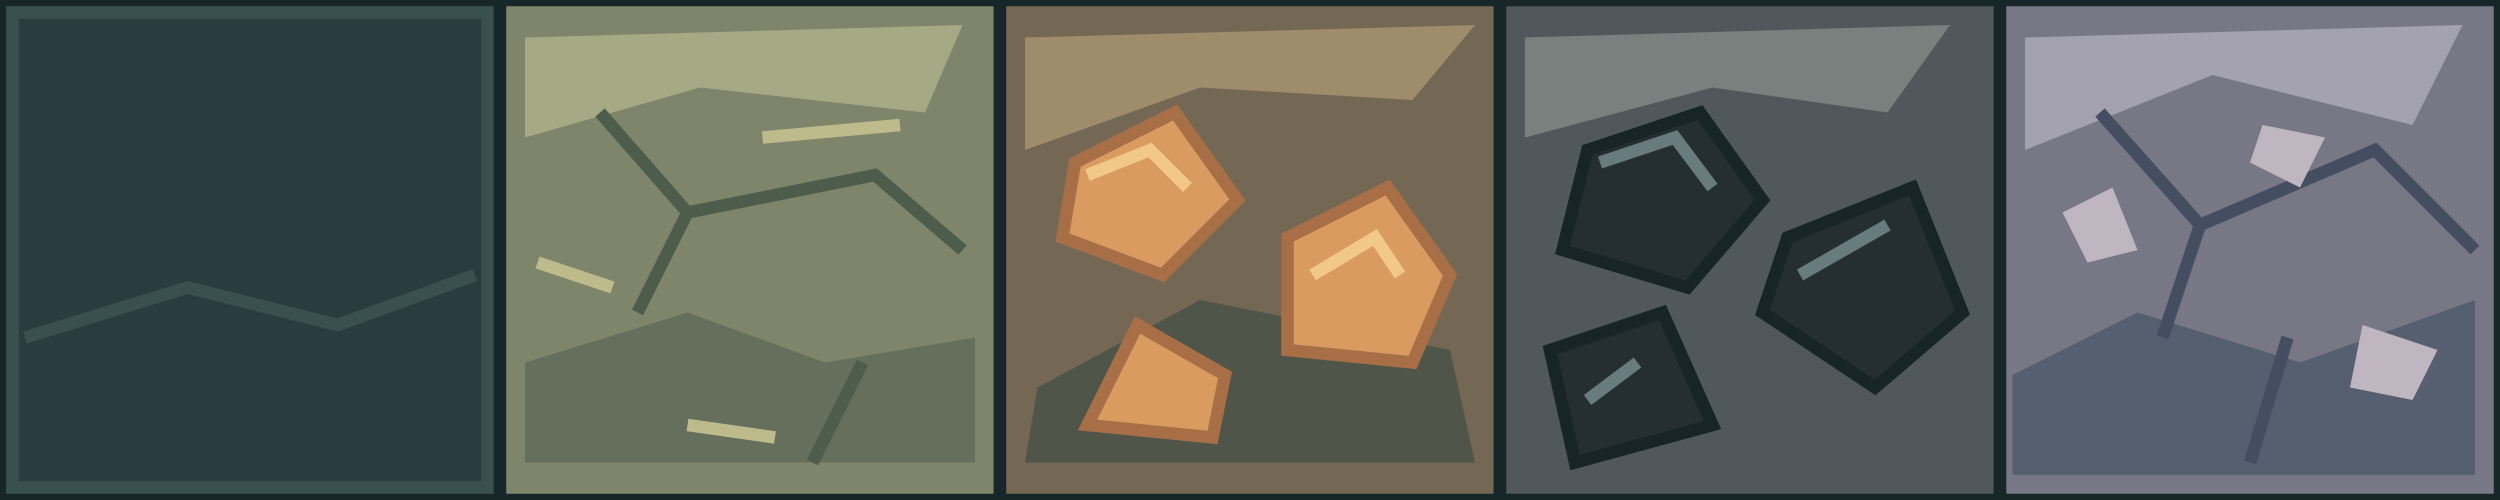
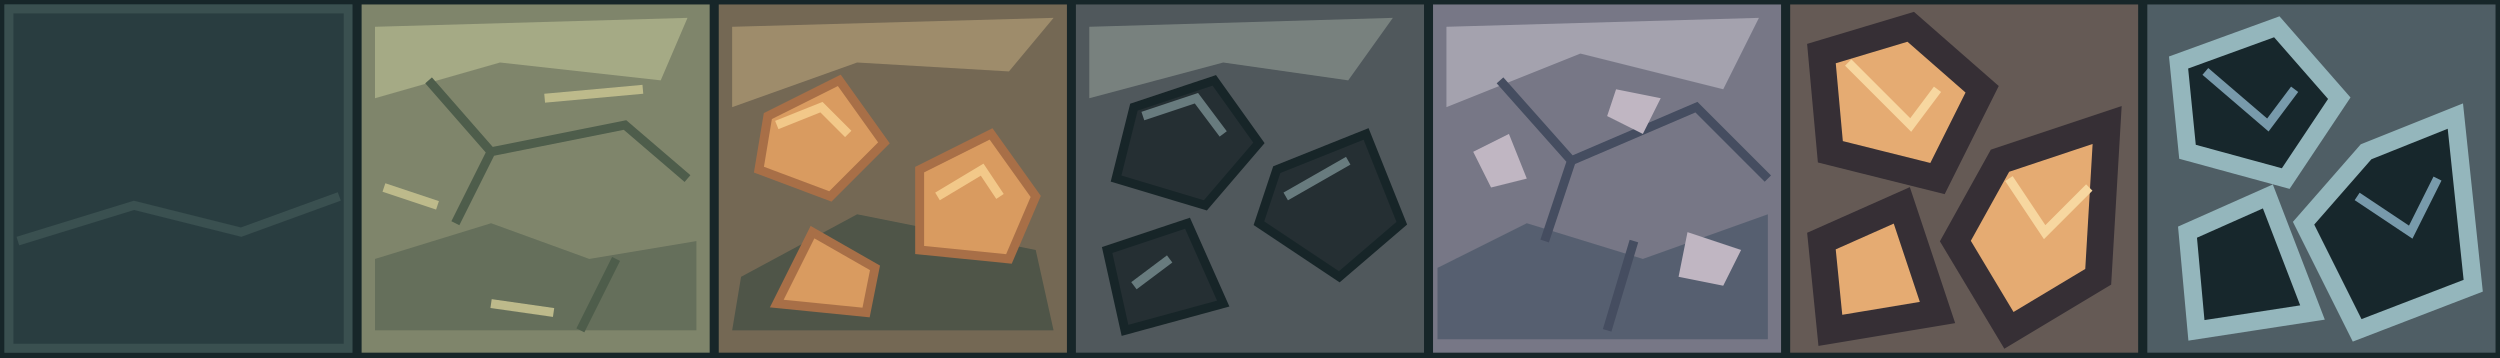
- <svg xmlns="http://www.w3.org/2000/svg" width="200" height="40" viewBox="0 0 200 40">
+ <svg xmlns="http://www.w3.org/2000/svg" width="280" height="40" viewBox="0 0 280 40">
  <g stroke="#172629" stroke-width="1">
    <path fill="#293d40" d="M0 0h40v40H0z" />
    <path fill="none" stroke="#3a5050" d="M1 1h38v38H1zM2 27l13-4 12 3 11-4" />
    <path fill="#7f856b" d="M40 0h40v40H40z" />
    <path fill="#a5aa85" stroke="none" d="m42 3 35-1-3 7-18-2-14 4z" />
    <path fill="#656f5b" stroke="none" d="m42 29 13-4 11 4 12-2v10H42z" />
    <path fill="none" stroke="#4e5d4b" d="m48 9 7 8-4 8m4-8 15-3 7 6m-8 9-4 8" />
    <path fill="none" stroke="#bdba8b" d="m43 21 6 2m12-12 11-1m-17 24 7 1" />
    <path fill="#746854" d="M80 0h40v40H80z" />
    <path fill="#9e8c6b" stroke="none" d="m82 3 36-1-5 6-17-1-14 5z" />
    <path fill="#4f5548" stroke="none" d="m83 31 13-7 20 4 2 9H82z" />
    <path fill="#d99b60" stroke="#a86f47" d="m86 13 8-4 5 7-6 6-8-3zm17 6 8-4 5 7-3 7-10-1zm-16 15 4-8 7 4-1 5z" />
    <path fill="none" stroke="#f2c889" d="m87 14 5-2 3 3m10 7 5-3 2 3" />
    <path fill="#50585c" d="M120 0h40v40h-40z" />
    <path fill="#78817e" stroke="none" d="m122 3 34-1-5 7-14-2-15 4z" />
    <path fill="#252f33" stroke="#172528" d="m127 12 9-3 5 7-6 7-10-3zm16 7 10-4 4 10-7 6-9-6zm-17 18-2-9 9-3 4 9z" />
    <path fill="none" stroke="#687b7e" d="m128 13 6-2 3 4m7 7 7-4m-24 14 4-3" />
    <path fill="#777786" d="M160 0h40v40h-40z" />
    <path fill="#a4a2ae" stroke="none" d="m162 3 35-1-4 8-16-4-15 6z" />
    <path fill="#565f70" stroke="none" d="m161 30 10-5 13 4 14-5v14h-37z" />
    <path fill="none" stroke="#454d60" d="m168 9 8 9-3 9m3-9 14-6 8 8m-15 7-3 10" />
    <path fill="#c0b6c2" stroke="none" d="m165 17 4-2 2 5-4 1zm16-7 5 1-2 4-4-2zm8 16 6 2-2 4-5-1z" />
+     <path fill="#655a55" d="M200 0h40v40h-40z" />
+     <path fill="#e5ab72" stroke="#362f35" stroke-width="3" d="m204 6 10-3 8 7-5 10-12-3zm20 12 12-4-1 17-10 6-6-10zm-20 9 9-4 4 12-12 2z" />
+     <path fill="none" stroke="#f7d7a0" d="m207 7 7 7 3-4m8 10 4 6 5-5" />
+     <path fill="#4f5e65" d="M240 0h40v40h-40z" />
+     <path fill="#17272c" stroke="#94b6bc" stroke-width="2" d="m244 7 11-4 7 8-6 9-11-3zm21 10 10-4 2 19-13 5-6-12zm-20 9 9-4 5 13-13 2z" />
+     <path fill="none" stroke="#789aab" d="m247 8 7 6 3-4m7 12 6 4 3-6" />
  </g>
</svg>
